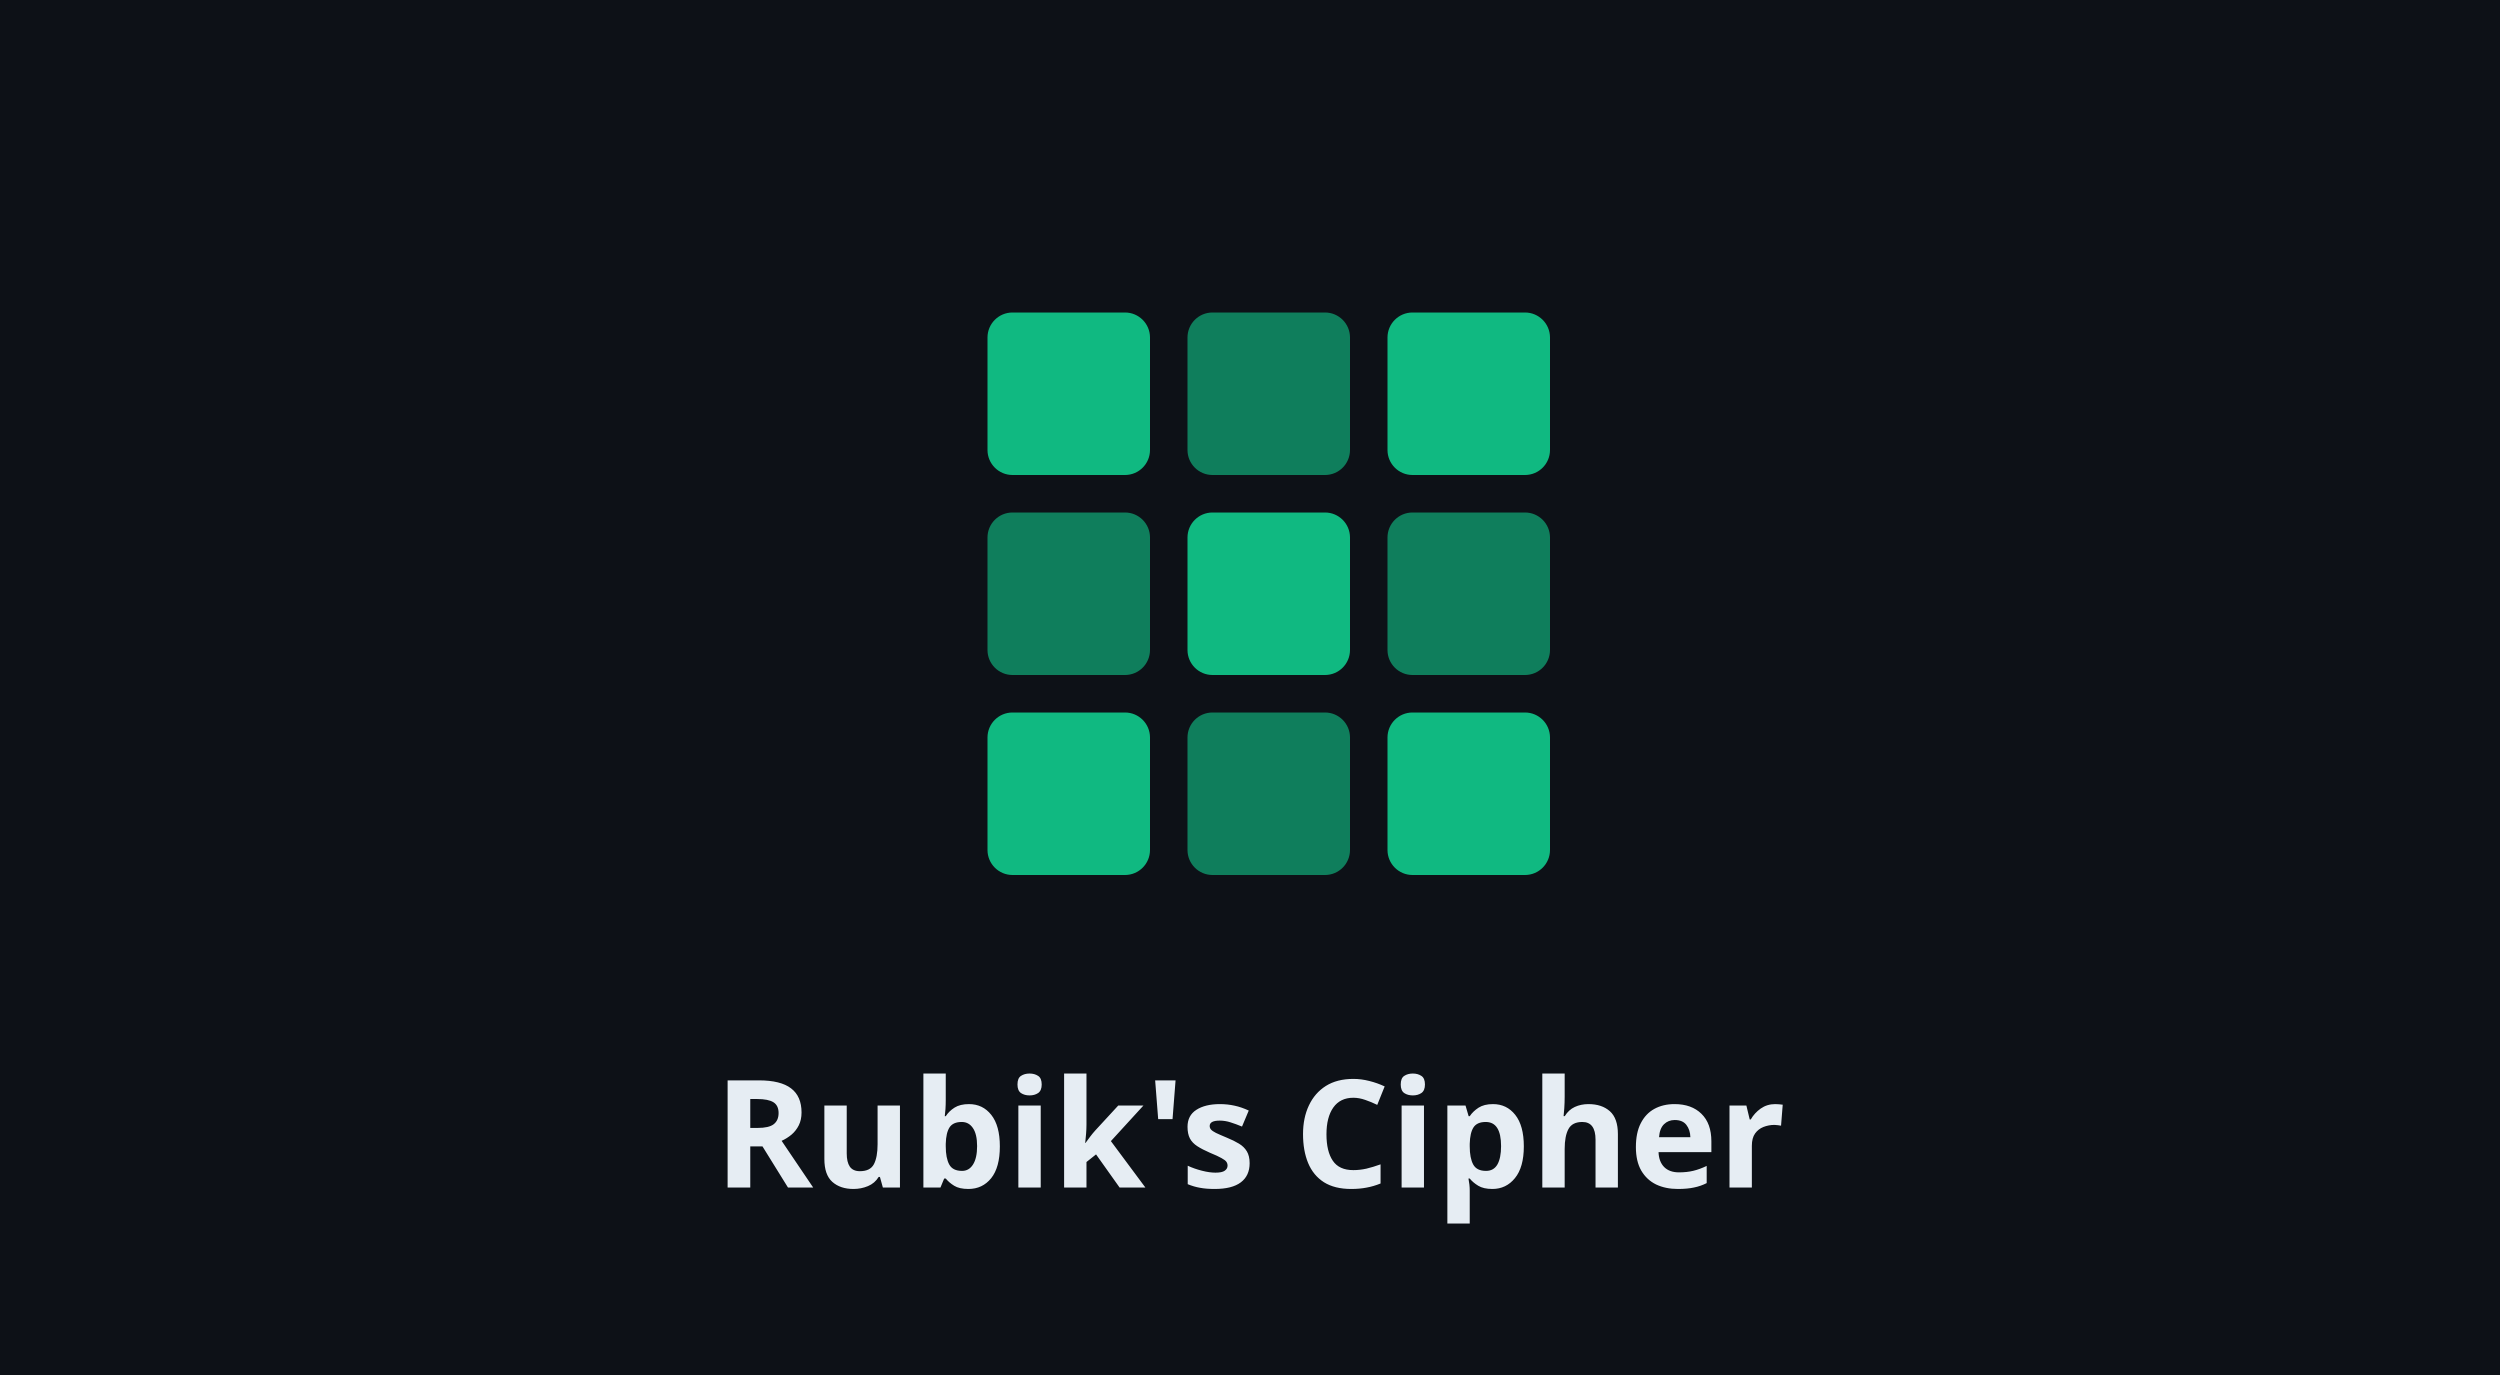
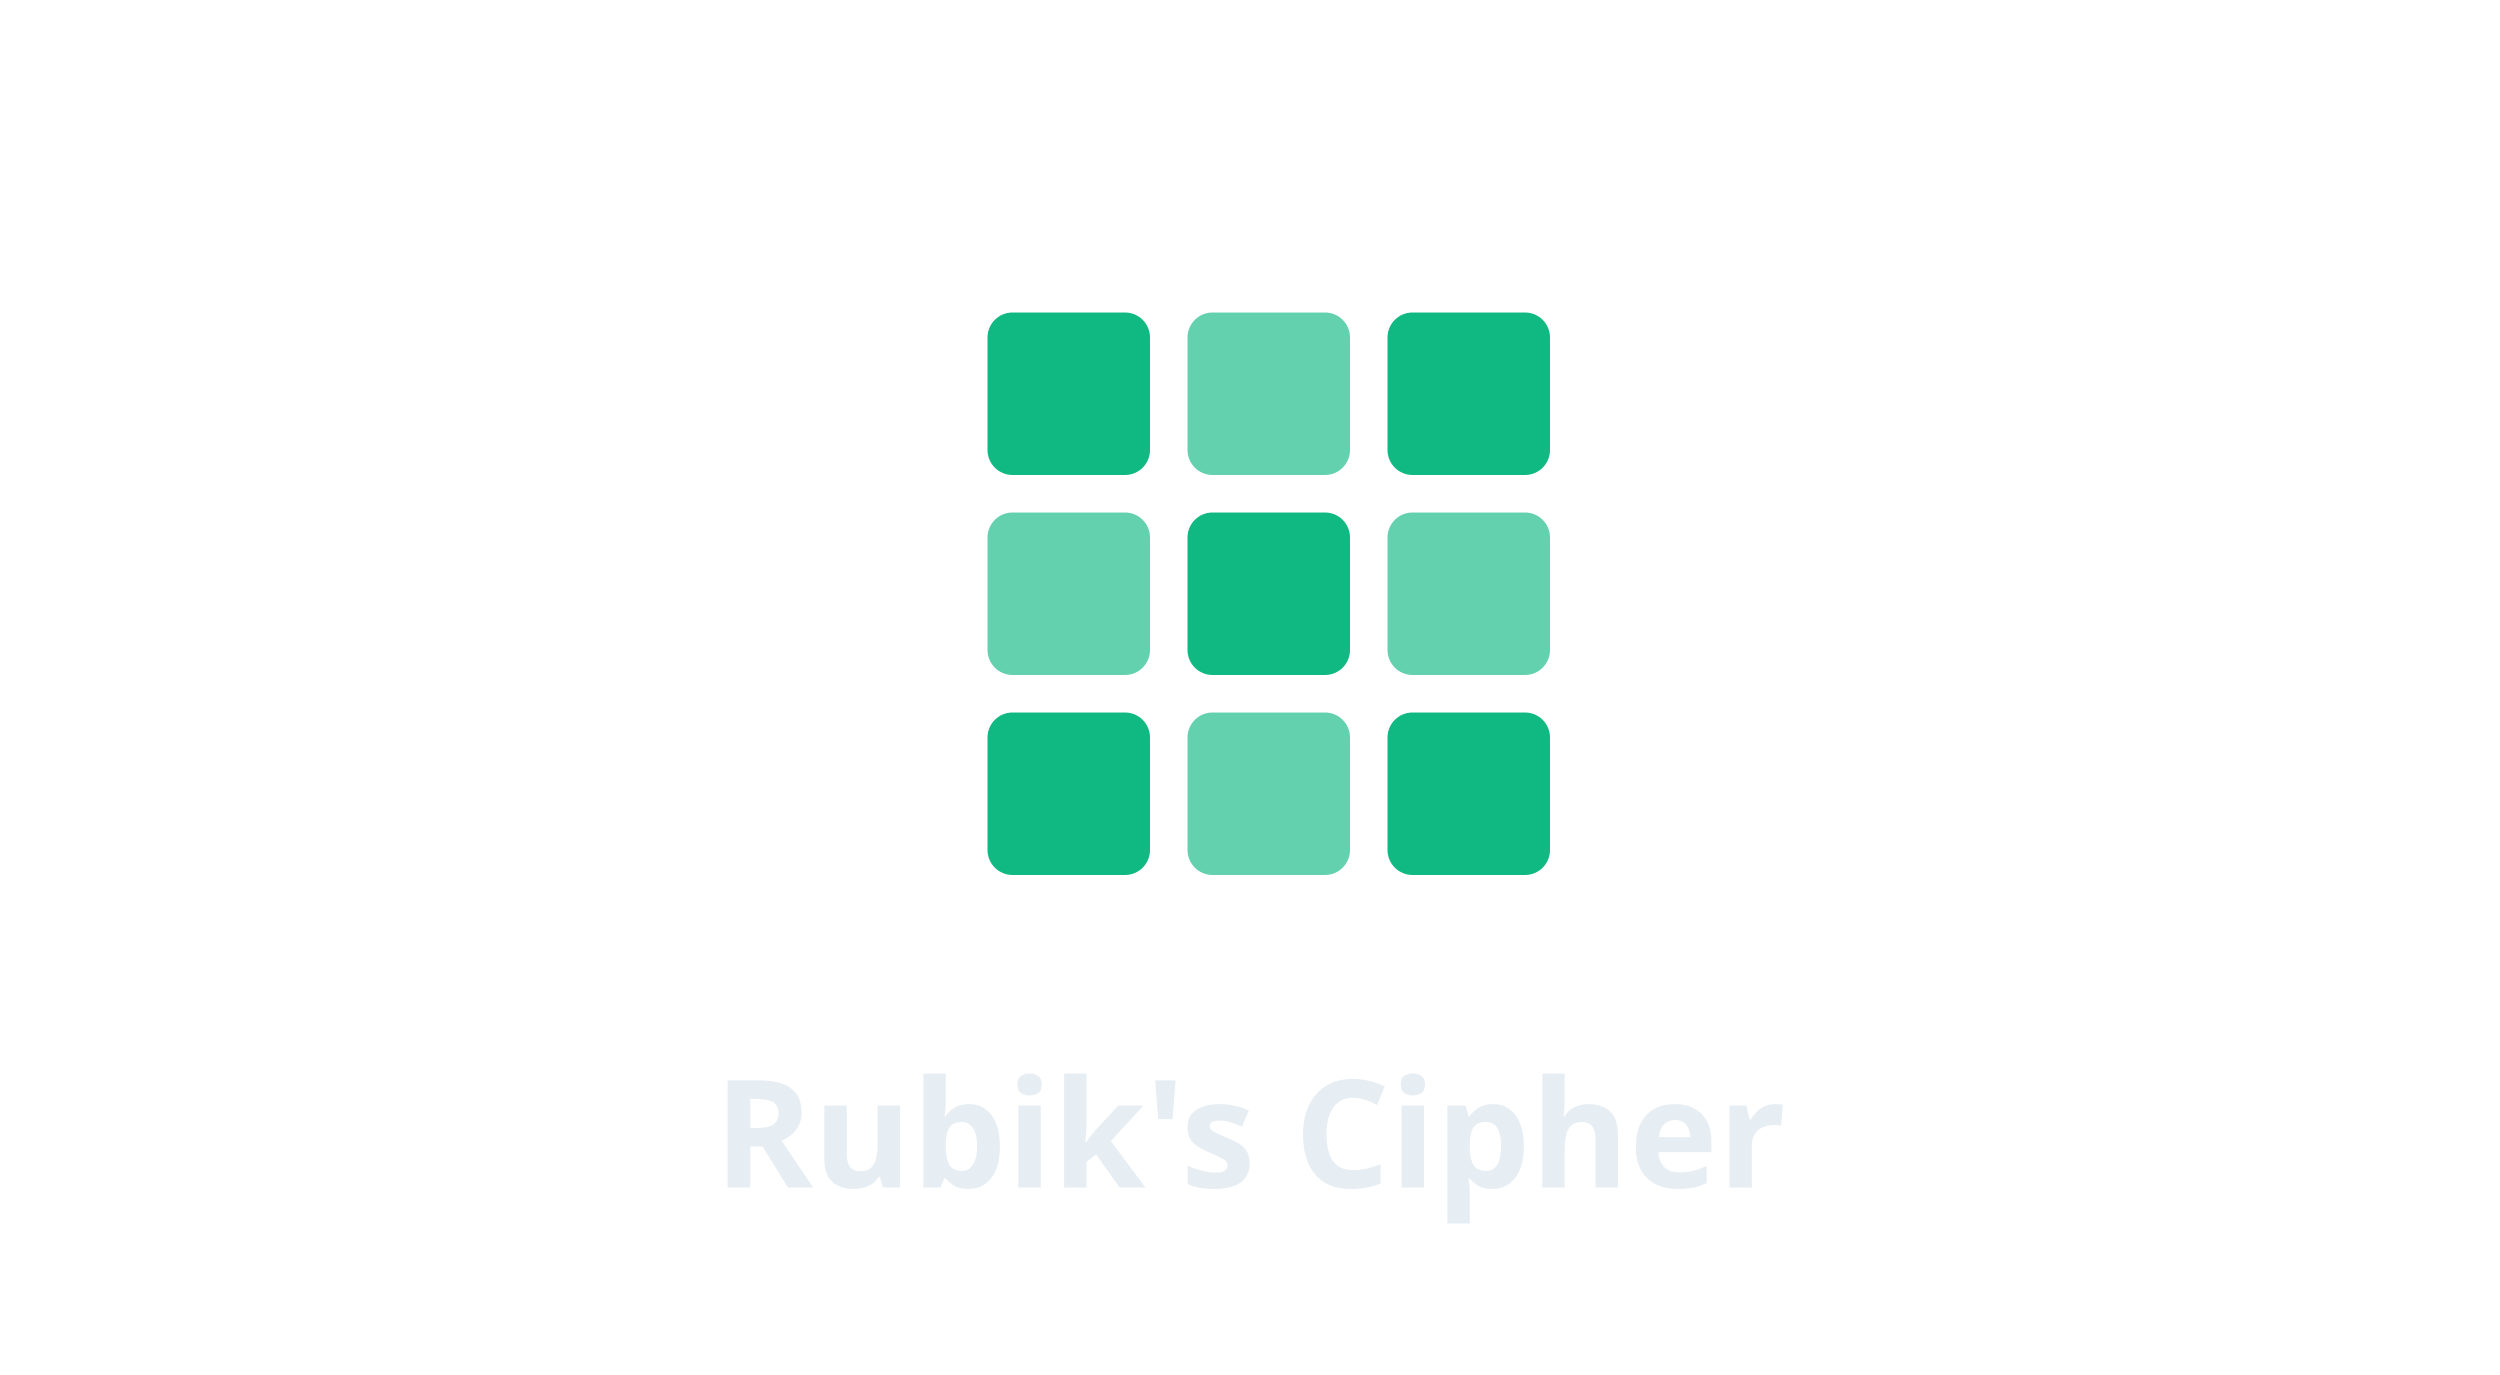
<svg xmlns="http://www.w3.org/2000/svg" viewBox="0 0 400 220" role="img" aria-label="Rubik's Cube Cipher">
-   <rect width="400" height="220" fill="#0d1117" />
  <g transform="translate(158,50)">
    <g fill="#10b981">
      <rect x="0" y="0" width="26" height="26" rx="4" />
      <rect x="32" y="0" width="26" height="26" rx="4" opacity="0.65" />
      <rect x="64" y="0" width="26" height="26" rx="4" />
      <rect x="0" y="32" width="26" height="26" rx="4" opacity="0.65" />
      <rect x="32" y="32" width="26" height="26" rx="4" />
      <rect x="64" y="32" width="26" height="26" rx="4" opacity="0.65" />
      <rect x="0" y="64" width="26" height="26" rx="4" />
      <rect x="32" y="64" width="26" height="26" rx="4" opacity="0.65" />
      <rect x="64" y="64" width="26" height="26" rx="4" />
    </g>
  </g>
  <text x="200" y="190" fill="#e6edf3" font-family="system-ui, sans-serif" font-size="24" font-weight="700" text-anchor="middle">Rubik's Cipher</text>
</svg>
